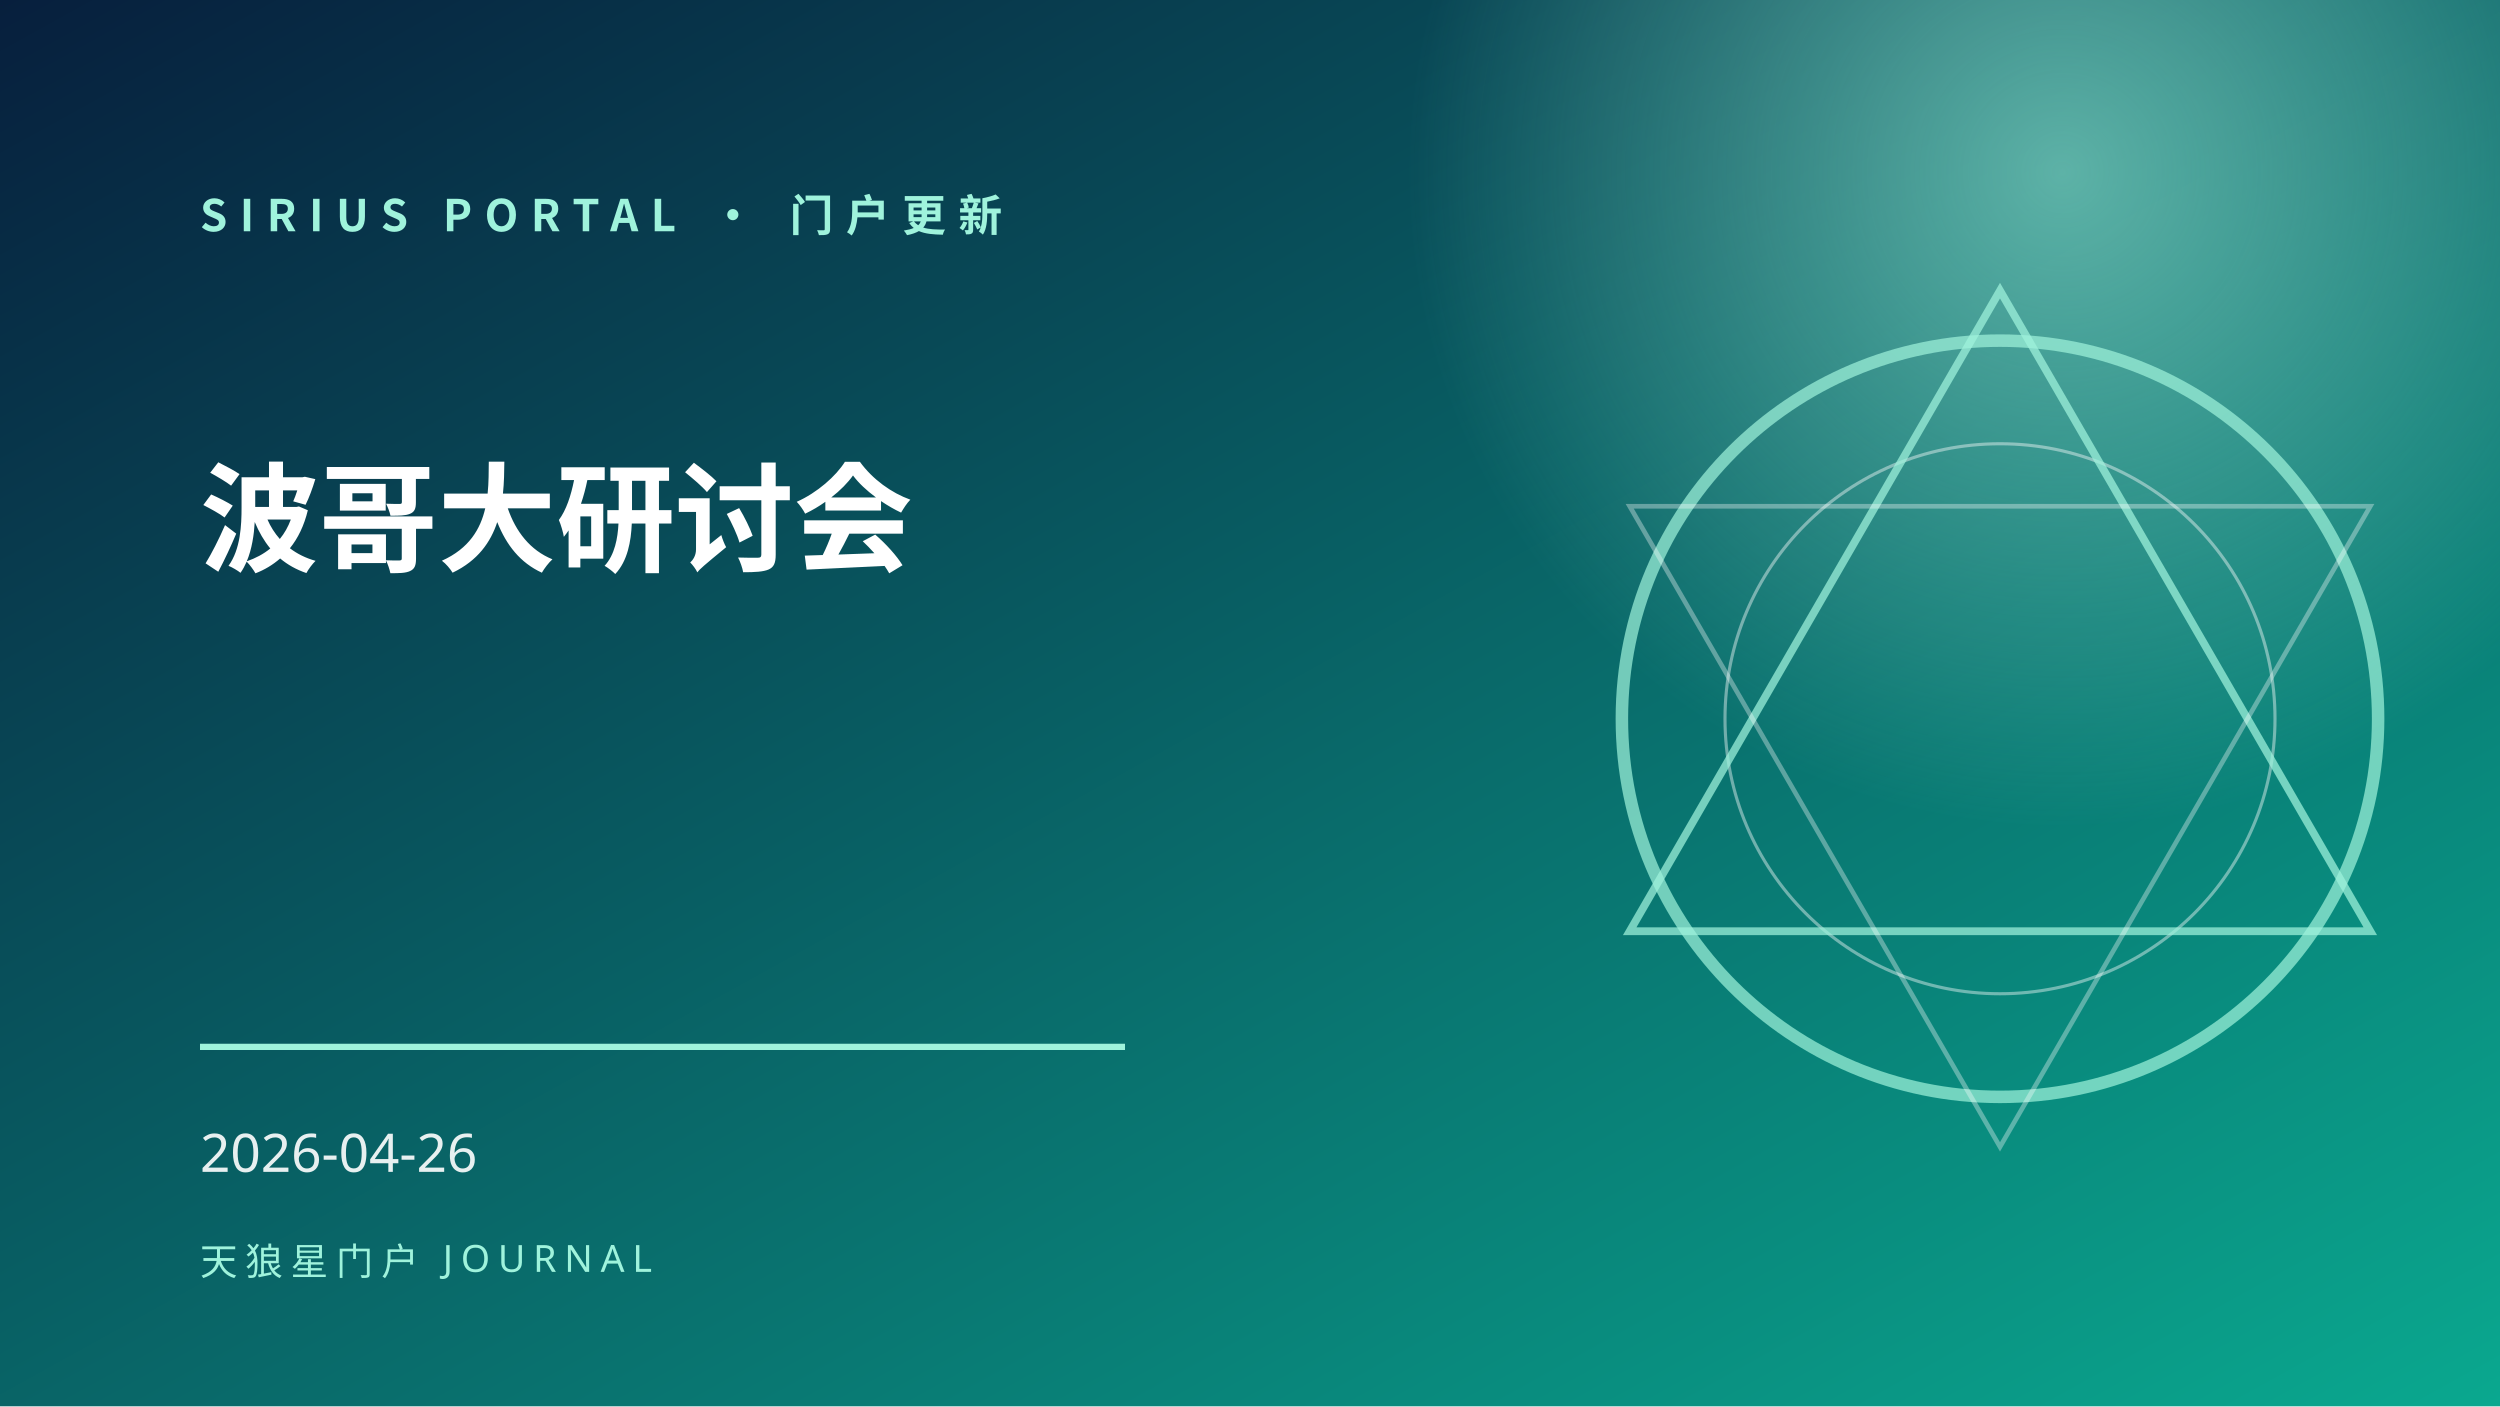
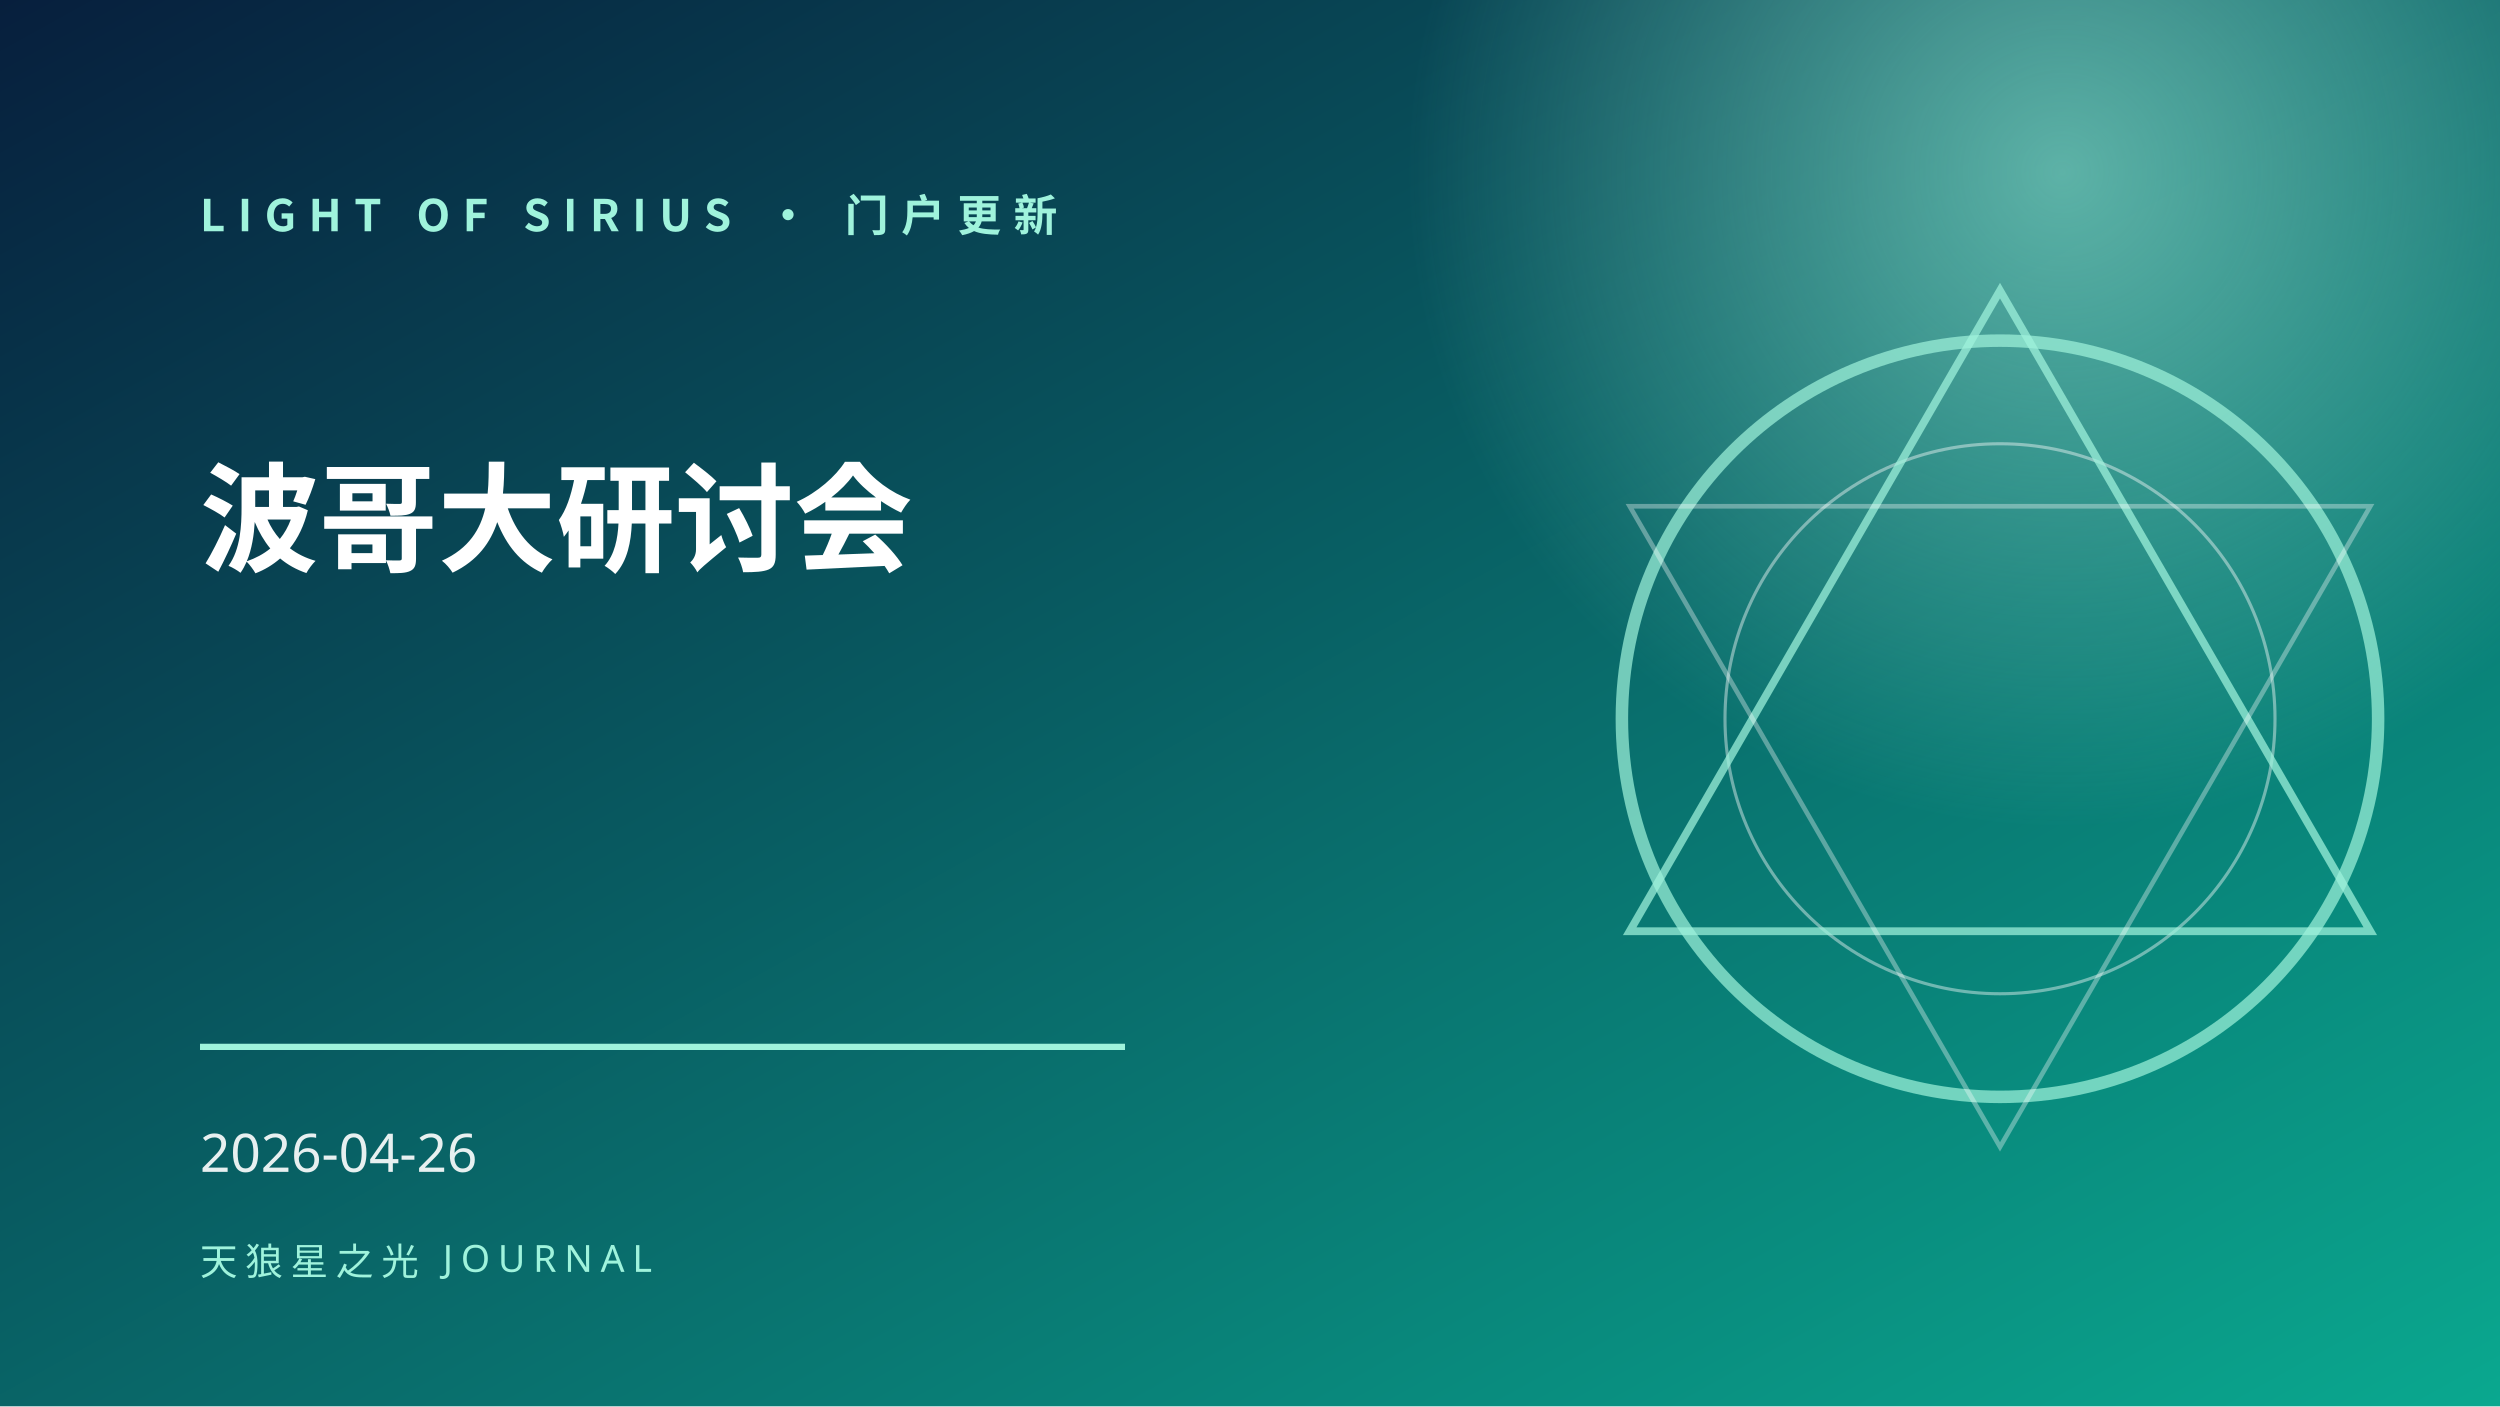
<svg xmlns="http://www.w3.org/2000/svg" width="1600" height="900" viewBox="0 0 1600 900" role="img" aria-label="波哥大研讨会">
  <defs>
    <linearGradient id="bg" x1="0" y1="0" x2="1" y2="1">
      <stop stop-color="#071f3d" />
      <stop offset="1" stop-color="#0aa88f" />
    </linearGradient>
    <radialGradient id="glow">
      <stop stop-color="#9ff3dc" stop-opacity=".56" />
      <stop offset="1" stop-color="#9ff3dc" stop-opacity="0" />
    </radialGradient>
  </defs>
  <rect width="1600" height="900" fill="url(#bg)" />
  <circle cx="1320" cy="110" r="420" fill="url(#glow)" />
  <circle cx="1280" cy="460" r="242" fill="none" stroke="#9ff3dc" stroke-width="8" opacity=".7" />
  <circle cx="1280" cy="460" r="176" fill="none" stroke="white" stroke-width="2" opacity=".42" />
  <path d="M1280 186 1517 596 1043 596Z" fill="none" stroke="#9ff3dc" stroke-width="5" opacity=".72" />
  <path d="M1043 324 1517 324 1280 734Z" fill="none" stroke="white" stroke-width="3" opacity=".34" />
-   <text x="128" y="148" fill="#9ff3dc" font-family="Microsoft YaHei, Noto Sans CJK SC, sans-serif" font-size="28" font-weight="700" letter-spacing="8">SIRIUS PORTAL · 门户更新</text>
+   <text x="128" y="148" fill="#9ff3dc" font-family="Microsoft YaHei, Noto Sans CJK SC, sans-serif" font-size="28" font-weight="700" letter-spacing="8">LIGHT OF SIRIUS · 门户更新</text>
  <text x="128" y="360" fill="white" font-family="STKaiti, KaiTi, Microsoft YaHei, serif" font-size="76" font-weight="700">
    <tspan x="128" dy="0">波哥大研讨会</tspan>
  </text>
  <line x1="128" y1="670" x2="720" y2="670" stroke="#9ff3dc" stroke-width="4" />
  <text x="128" y="750" fill="white" opacity=".9" font-family="Microsoft YaHei, sans-serif" font-size="34">2026-04-26</text>
-   <text x="128" y="816" fill="#9ff3dc" font-family="Microsoft YaHei, sans-serif" font-size="24" letter-spacing="5">天狼星门户 JOURNAL</text>
+   <text x="128" y="816" fill="#9ff3dc" font-family="Microsoft YaHei, sans-serif" font-size="24" letter-spacing="5">天狼星之光 JOURNAL</text>
</svg>
